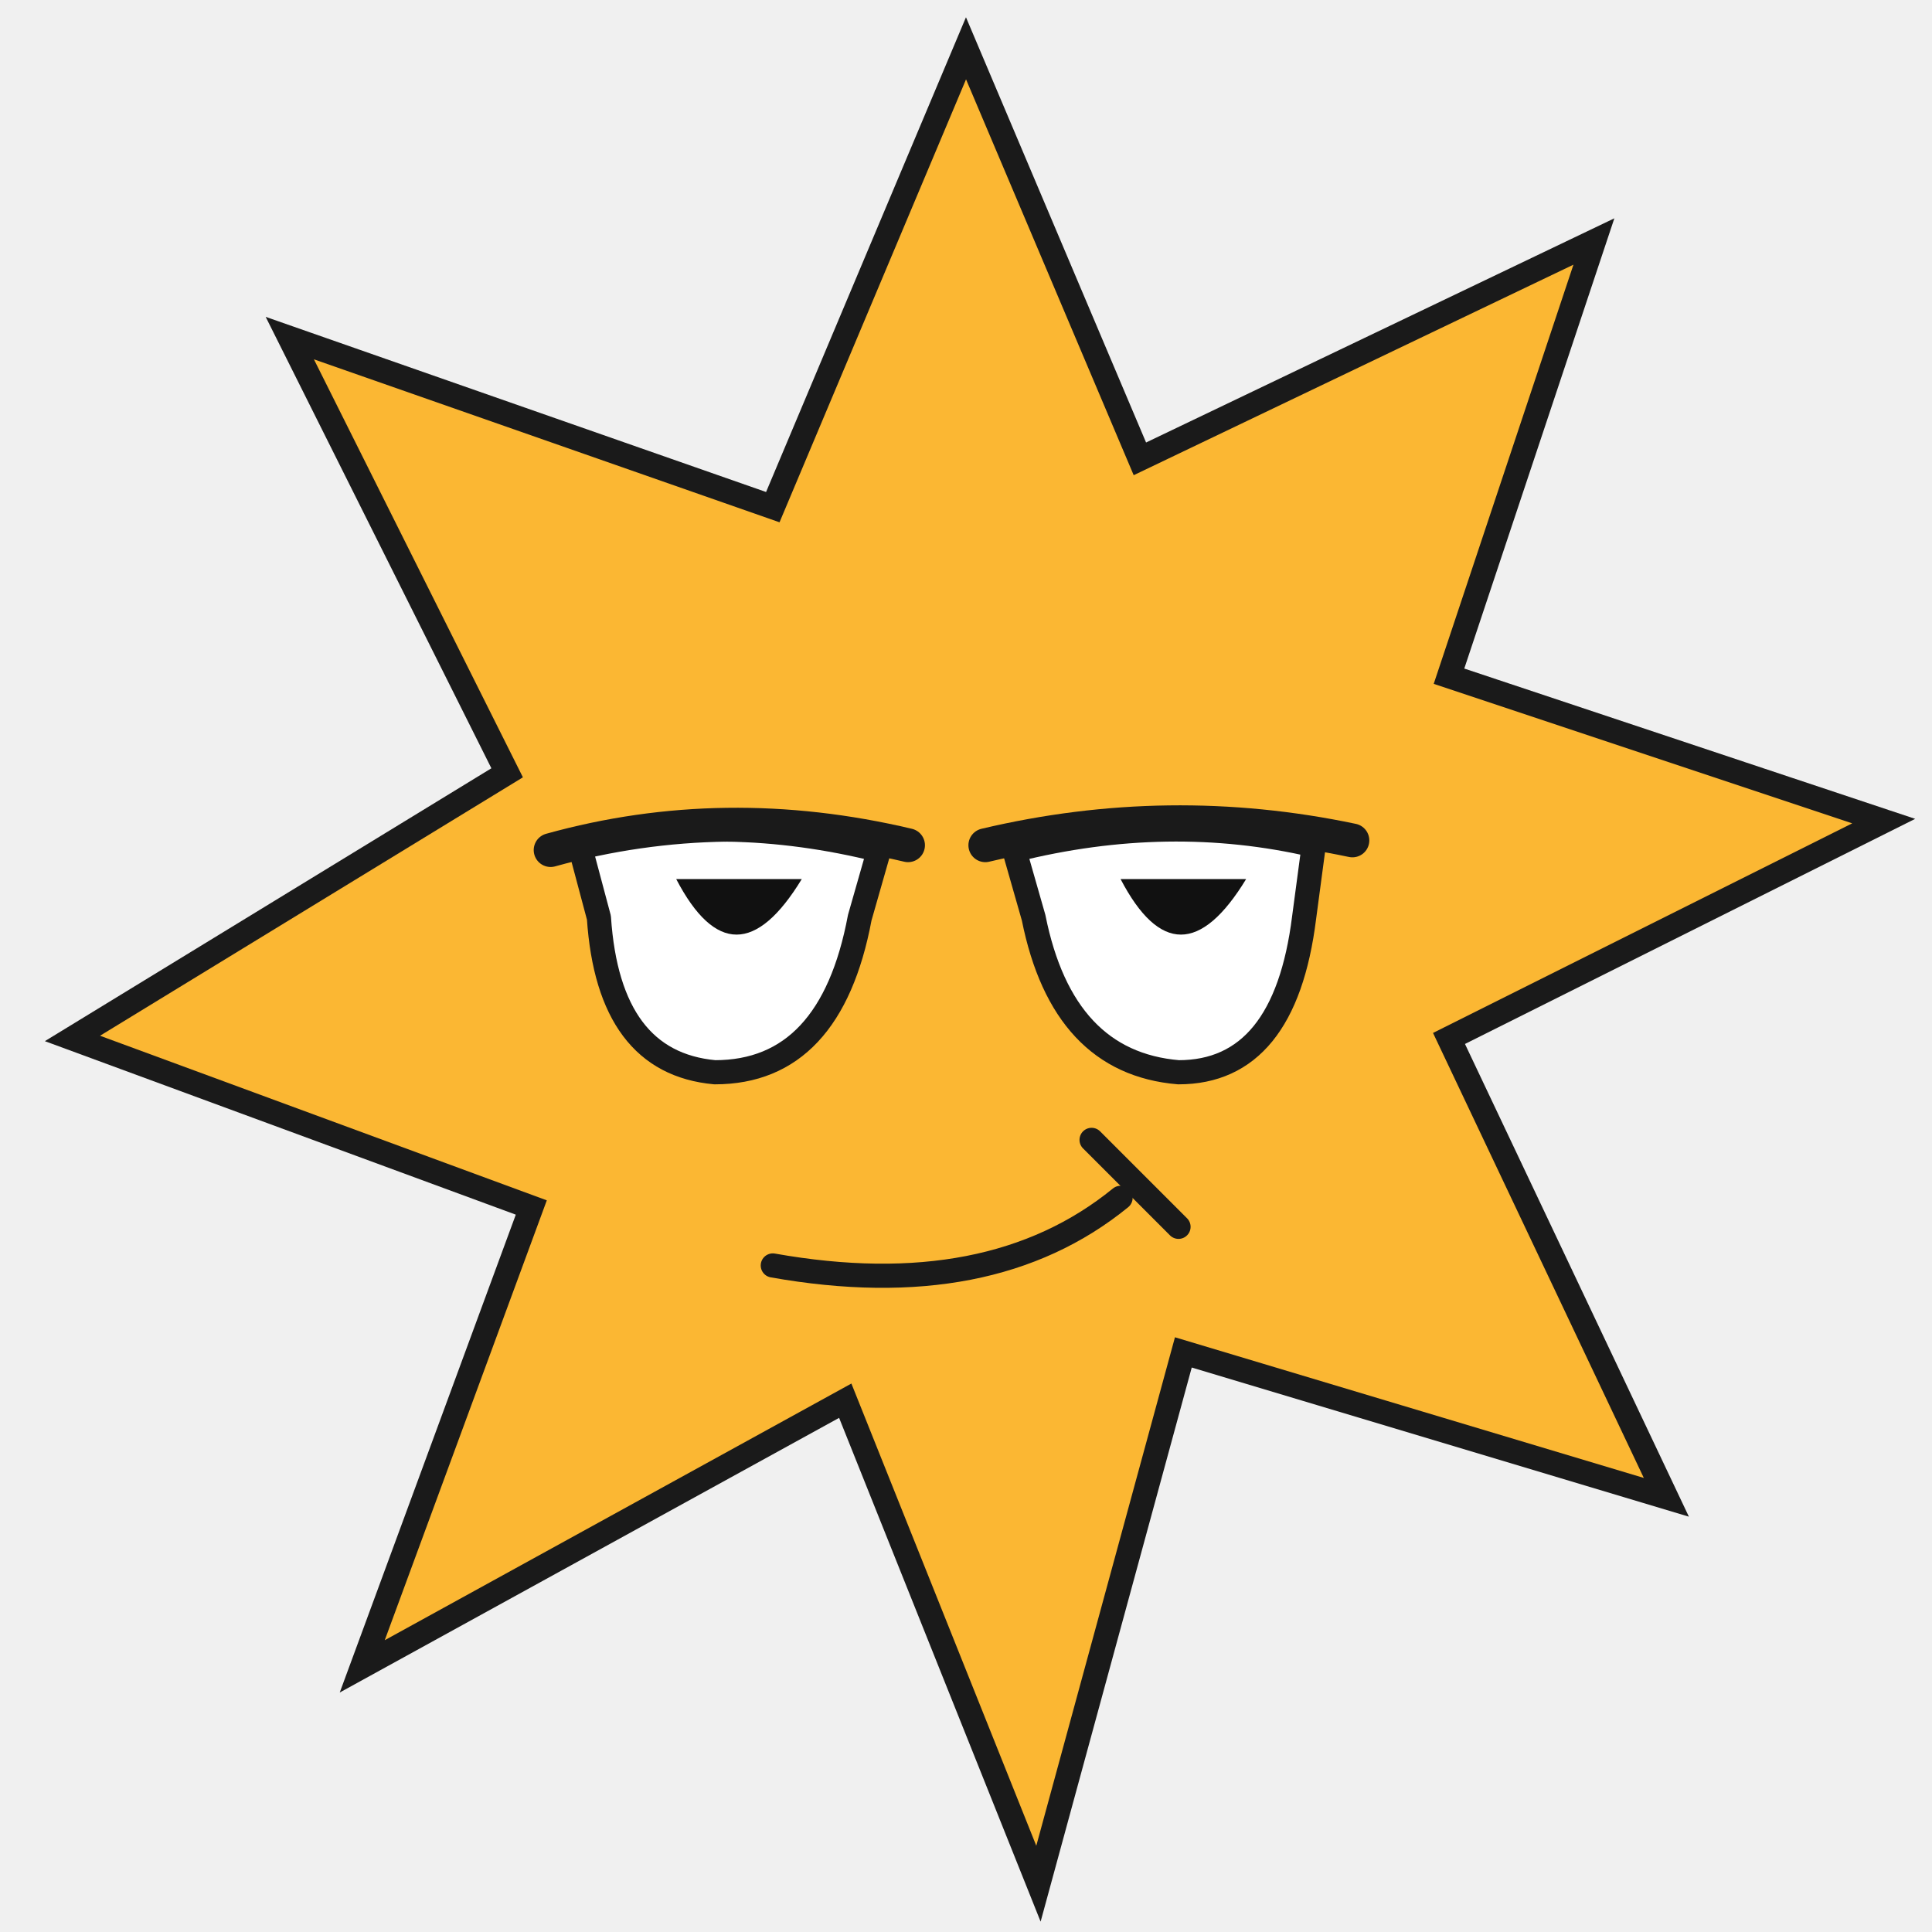
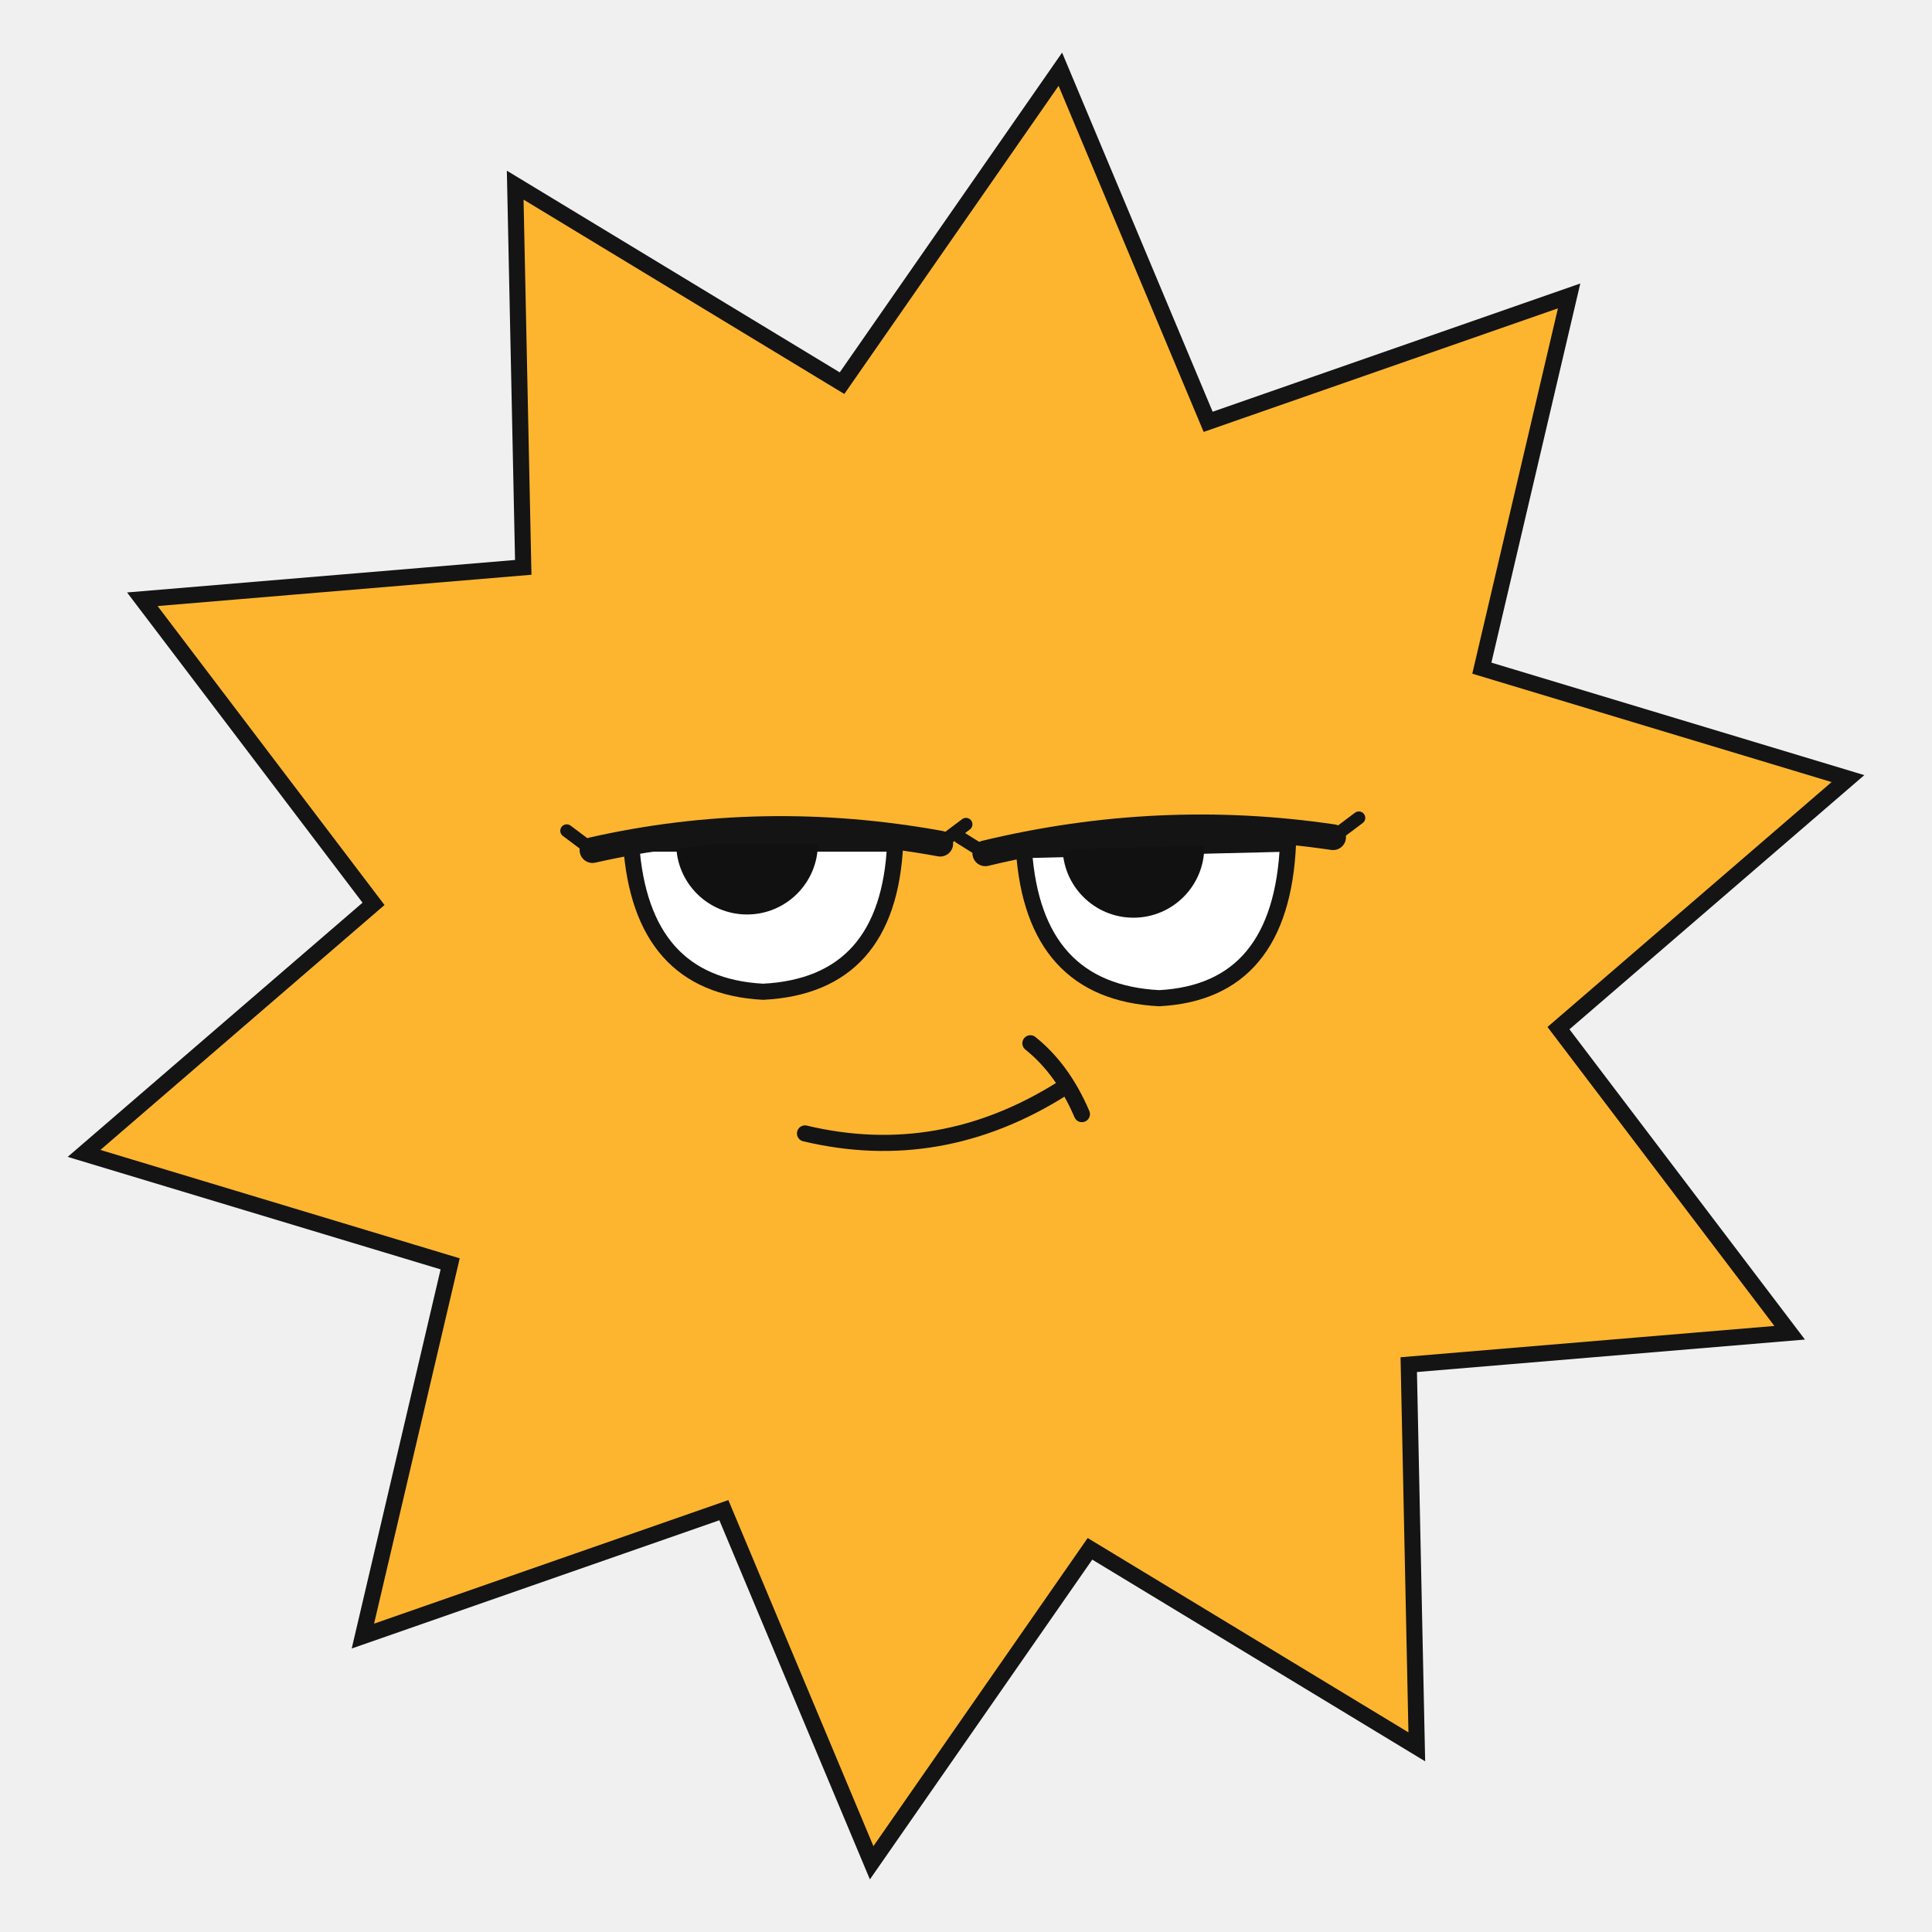
- <svg xmlns="http://www.w3.org/2000/svg" viewBox="0 0 400 400">
-   <polygon fill="#fbb733" stroke="#1a1a1a" stroke-width="5" stroke-linejoin="miter" points="200,10 236,95 330,50 300,140 390,170 300,215 345,310 245,280 215,390 175,290 75,345 110,250 15,215 105,160 60,70 160,105" />
-   <path d="M120 175 Q150 168 182 176 L178 190 Q172 222 148 222 Q126 220 124 190 Z" fill="#fff" stroke="#1a1a1a" stroke-width="5" stroke-linejoin="round" />
-   <path d="M140 182 Q152 205 166 182 Z" fill="#111" />
-   <path d="M114 176 Q150 166 188 175" fill="none" stroke="#1a1a1a" stroke-width="7" stroke-linecap="round" />
-   <path d="M210 176 Q242 168 272 175 L270 190 Q266 222 244 222 Q220 220 214 190 Z" fill="#fff" stroke="#1a1a1a" stroke-width="5" stroke-linejoin="round" />
-   <path d="M232 182 Q244 205 258 182 Z" fill="#111" />
-   <path d="M204 175 Q242 166 280 174" fill="none" stroke="#1a1a1a" stroke-width="7" stroke-linecap="round" />
-   <path d="M160 262 Q205 270 232 248" fill="none" stroke="#1a1a1a" stroke-width="5" stroke-linecap="round" />
-   <path d="M226 236 Q236 246 244 254" fill="none" stroke="#1a1a1a" stroke-width="5" stroke-linecap="round" />
+ <svg xmlns="http://www.w3.org/2000/svg" viewBox="0 0 600 600">
+   <polygon fill="#fdb52f" stroke="#141414" stroke-width="5" stroke-linejoin="miter" points="329.3,21.5 375.2,131 487.3,91.9 460.2,207.5 573.9,241.8 484,319.3 555.8,413.9 437.5,423.8 440,542.5 338.5,481 270.7,578.5 224.8,469 112.7,508.1 139.8,392.5 26.1,358.2 116,280.7 44.2,186.1 162.5,176.2 160,57.5 261.5,119" />
+   <clipPath id="le">
+     <path d="M196 262 L278 262 Q276 306 237 308 Q199 306 196 262 Z" />
+   </clipPath>
+   <path d="M196 262 L278 262 Q276 306 237 308 Q199 306 196 262 Z" fill="#fff" stroke="#141414" stroke-width="5" stroke-linejoin="round" />
+   <circle cx="232" cy="262" r="22" fill="#111" clip-path="url(#le)" />
+   <path d="M184 264 Q237 252 292 262" fill="none" stroke="#141414" stroke-width="8" stroke-linecap="round" />
+   <path d="M184 264 L176 258" stroke="#141414" stroke-width="4" stroke-linecap="round" />
+   <path d="M292 262 L300 256" stroke="#141414" stroke-width="4" stroke-linecap="round" />
+   <clipPath id="re">
+     <path d="M318 264 L400 262 Q398 308 360 310 Q321 308 318 264 Z" />
+   </clipPath>
+   <path d="M318 264 L400 262 Q398 308 360 310 Q321 308 318 264 Z" fill="#fff" stroke="#141414" stroke-width="5" stroke-linejoin="round" />
+   <circle cx="352" cy="263" r="22" fill="#111" clip-path="url(#re)" />
+   <path d="M306 265 Q360 252 414 260" fill="none" stroke="#141414" stroke-width="8" stroke-linecap="round" />
+   <path d="M306 265 L298 260" stroke="#141414" stroke-width="4" stroke-linecap="round" />
+   <path d="M414 260 L422 254" stroke="#141414" stroke-width="4" stroke-linecap="round" />
+   <path d="M250 352 Q292 362 330 338" fill="none" stroke="#141414" stroke-width="5" stroke-linecap="round" />
+   <path d="M320 324 Q330 332 336 346" fill="none" stroke="#141414" stroke-width="5" stroke-linecap="round" />
</svg>
